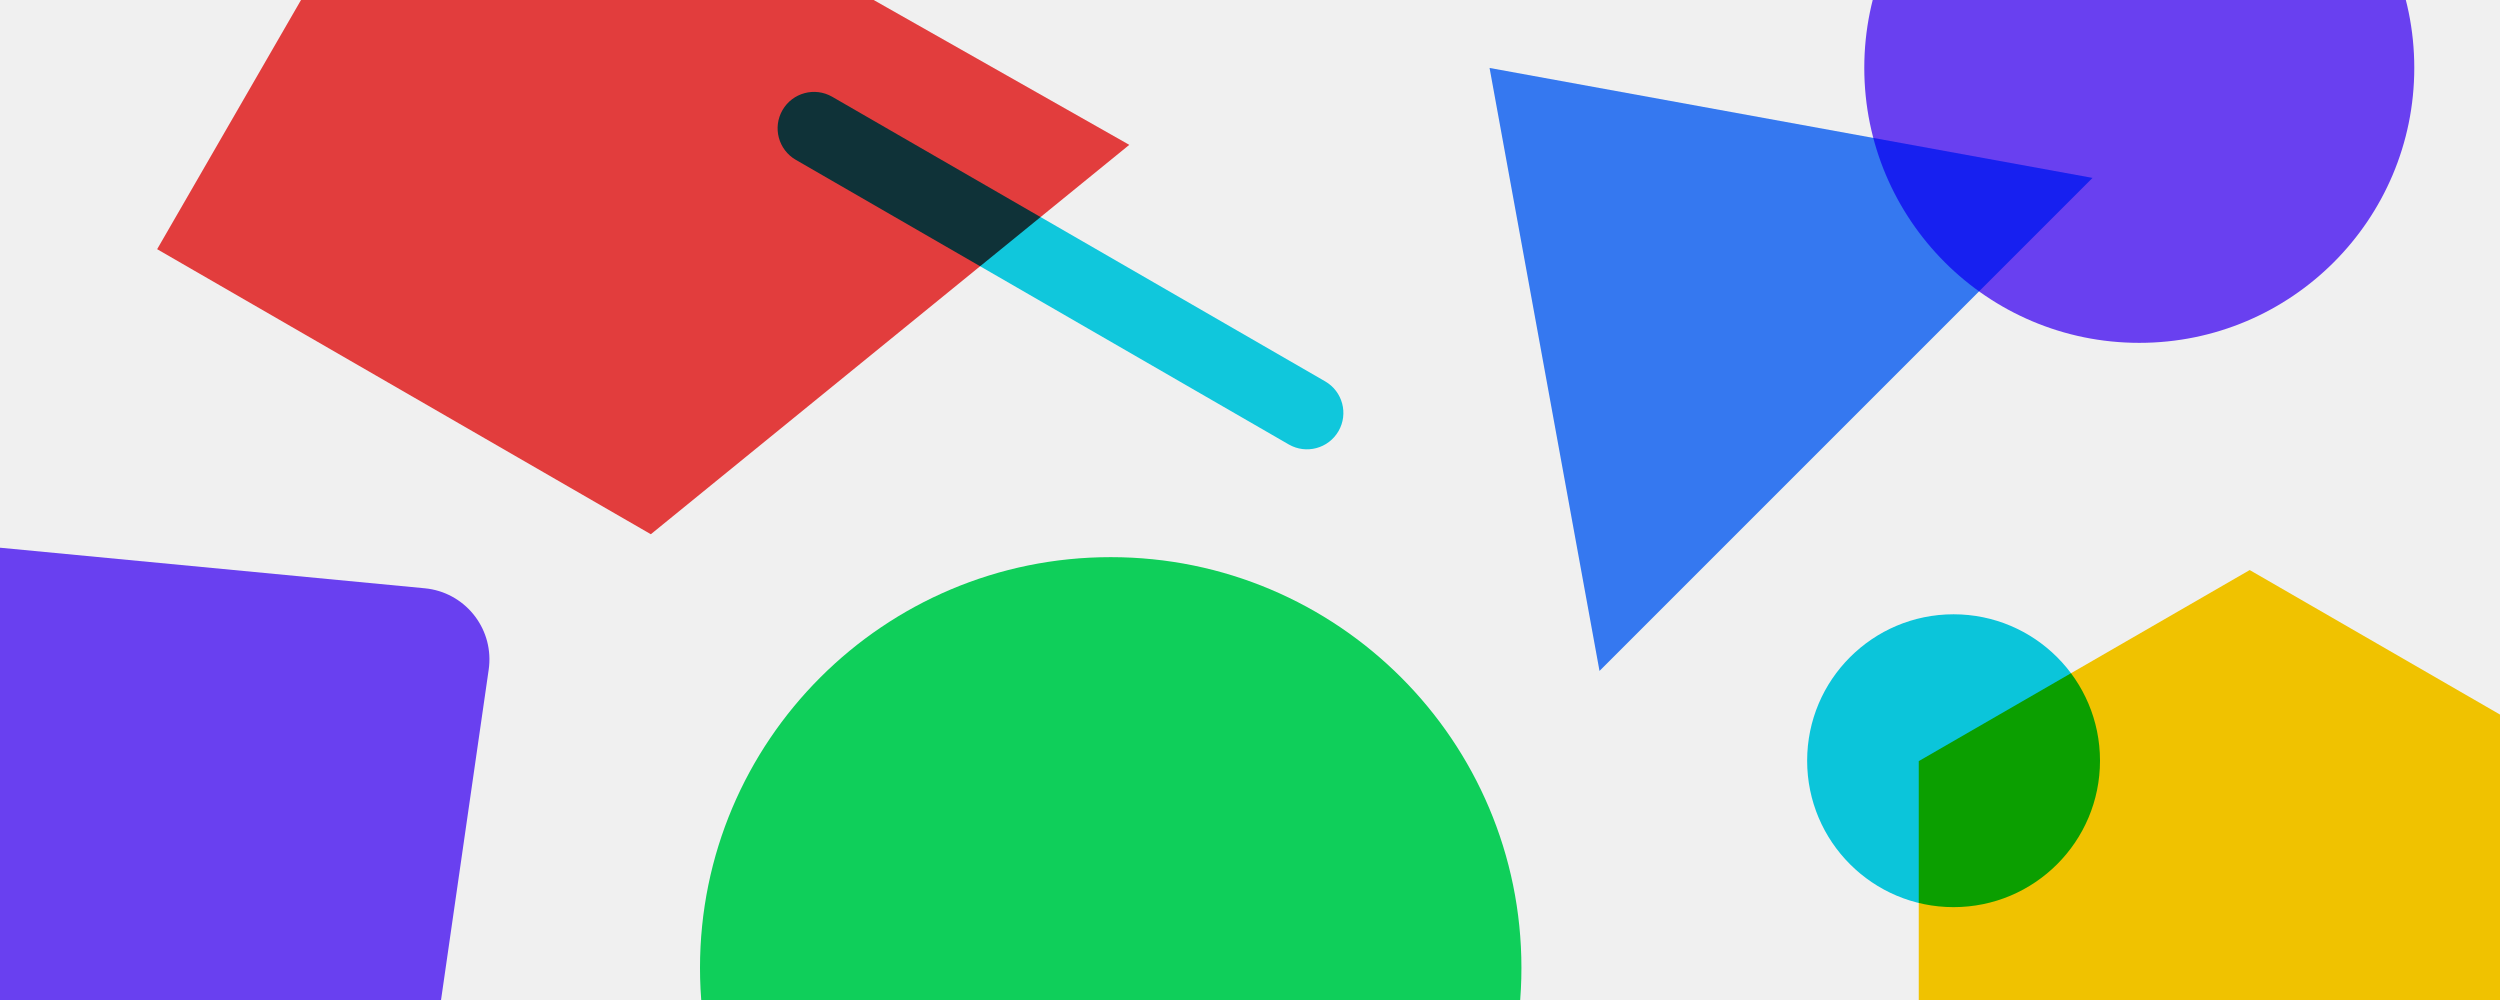
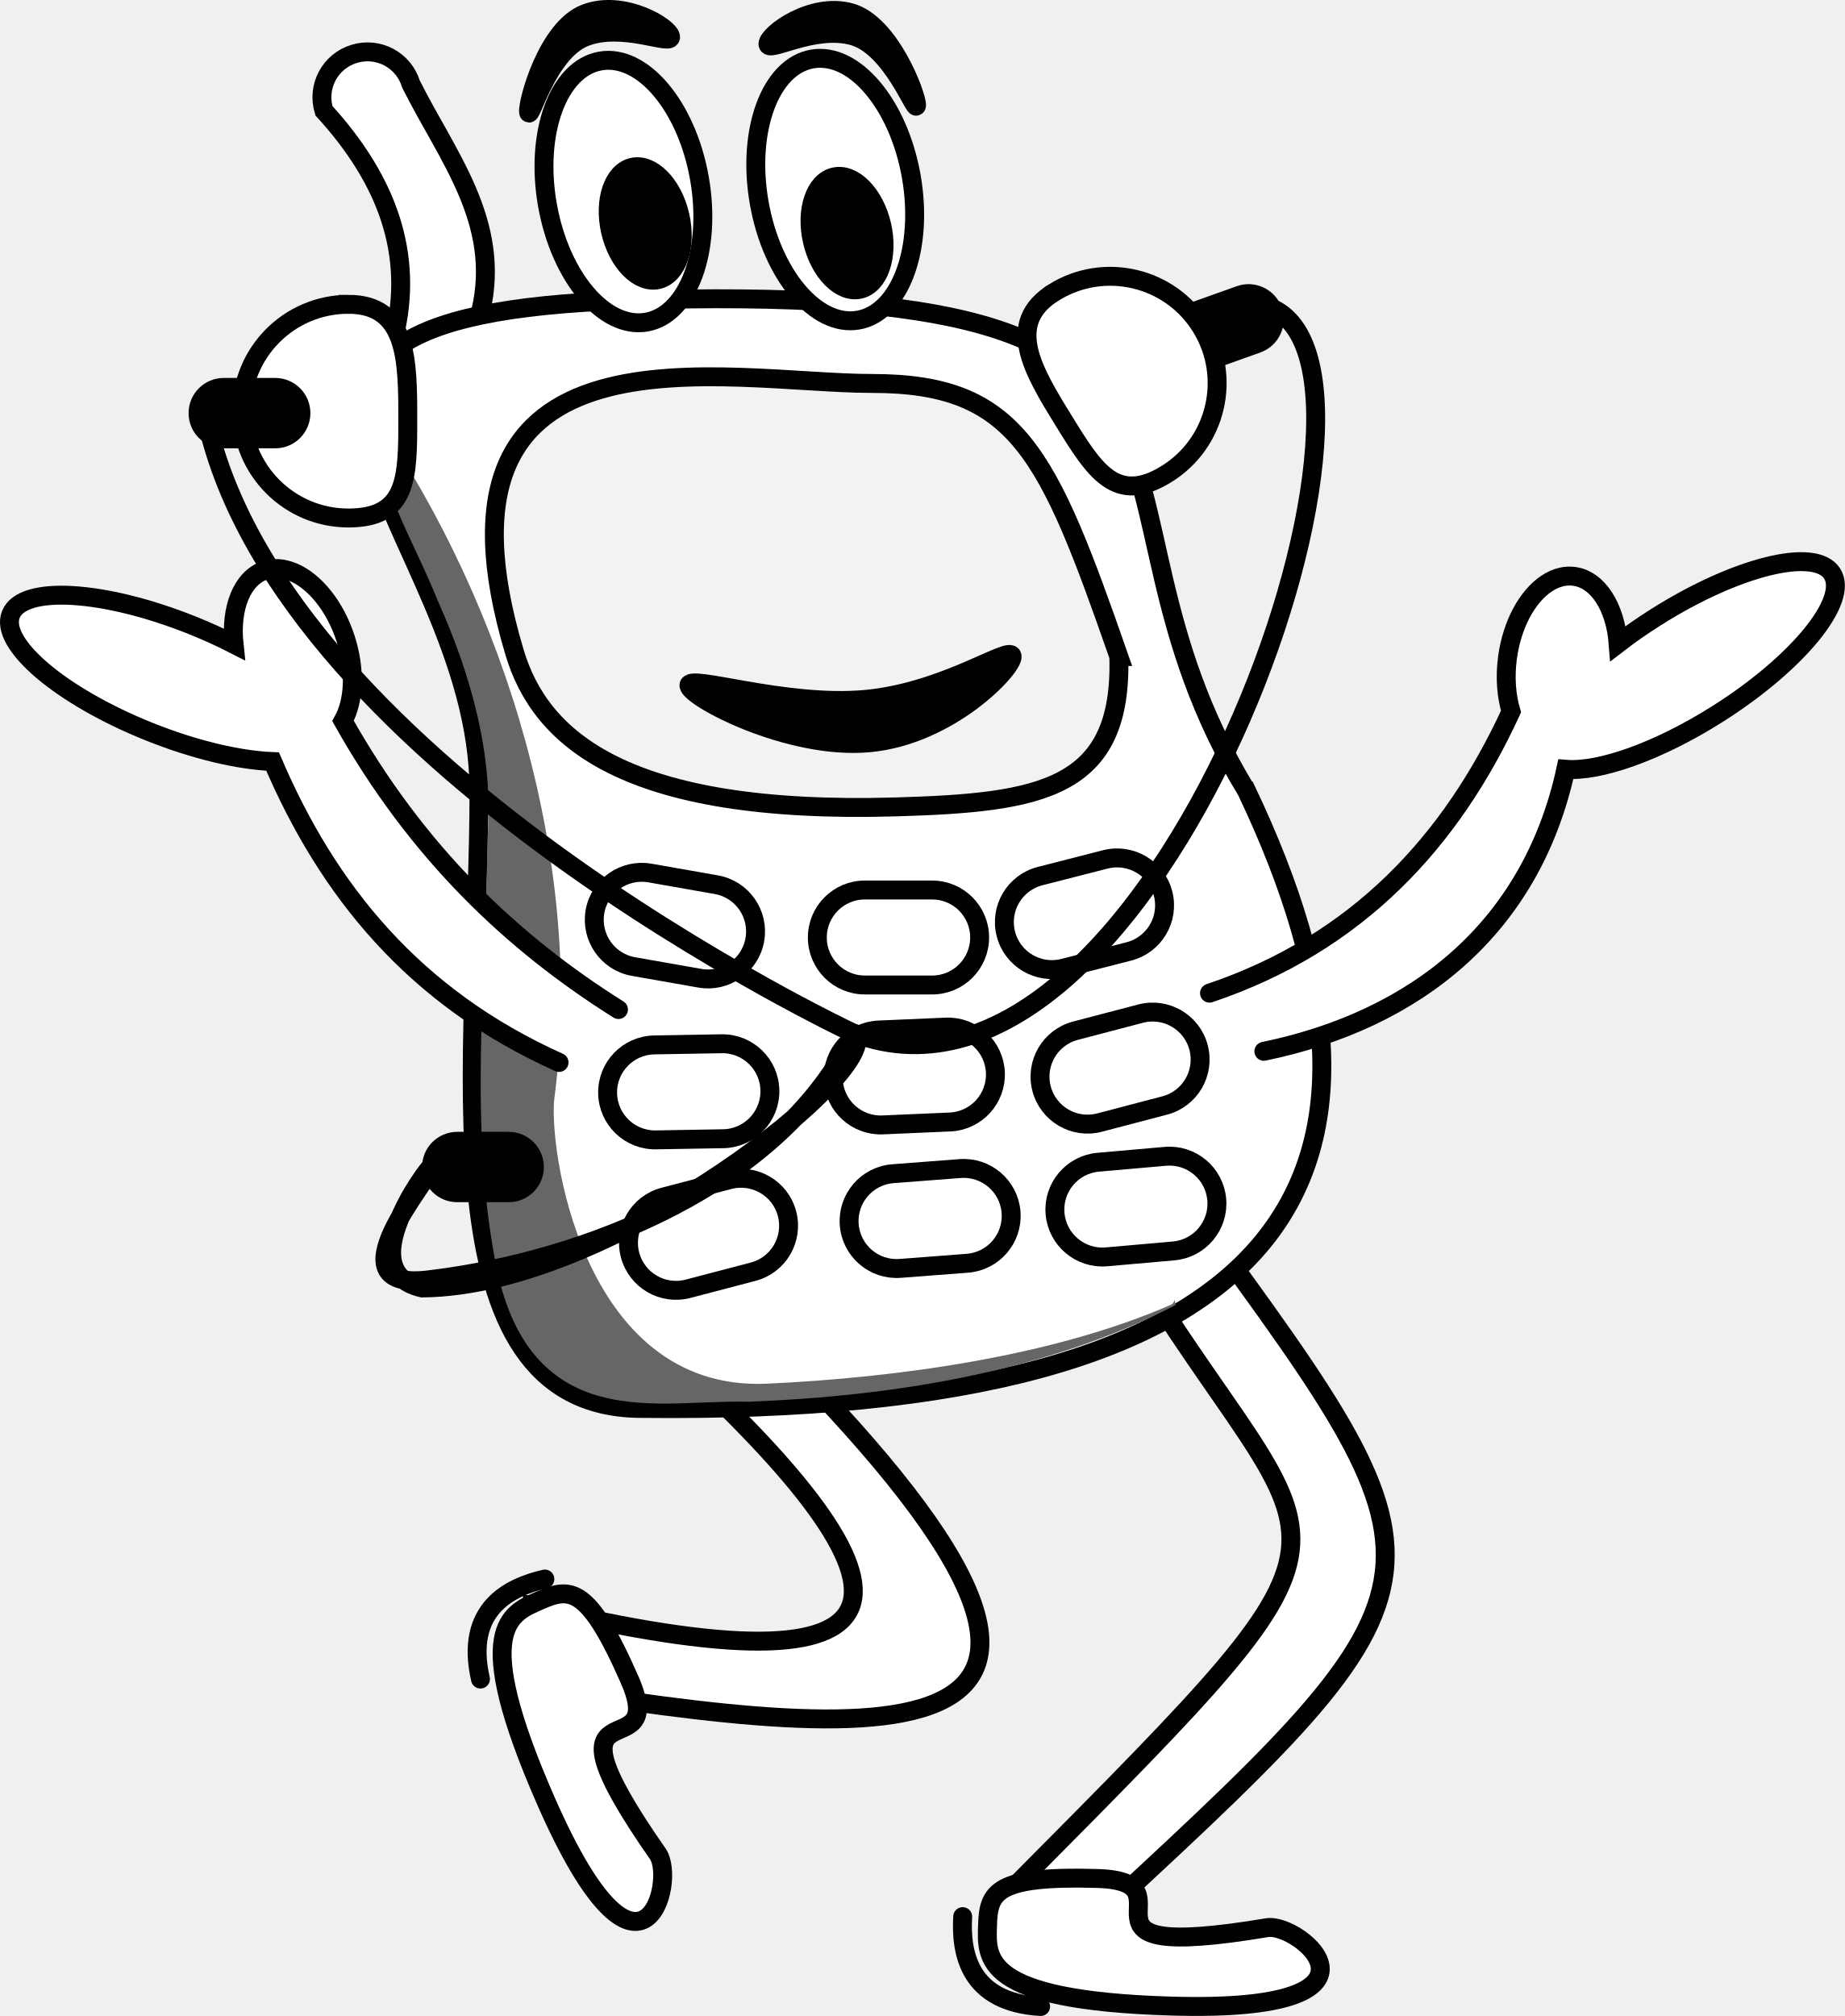
- <svg xmlns="http://www.w3.org/2000/svg" width="350" height="140" style="background:#f6f7f9">
-   <g fill="none" fill-rule="evenodd">
-     <path fill="#F04141" style="mix-blend-mode:multiply" d="M61.905-34.23l96.194 54.51-66.982 54.512L22 34.887z" />
-     <circle fill="#10DC60" style="mix-blend-mode:multiply" cx="155.5" cy="135.5" r="57.5" />
-     <path fill="#3880FF" style="mix-blend-mode:multiply" d="M208.538 9.513l84.417 15.392L223.93 93.93z" />
-     <path fill="#FFCE00" style="mix-blend-mode:multiply" d="M268.625 106.557l46.332-26.75 46.332 26.75v53.5l-46.332 26.75-46.332-26.75z" />
-     <circle fill="#7044FF" style="mix-blend-mode:multiply" cx="299.5" cy="9.5" r="38.5" />
-     <rect fill="#11D3EA" style="mix-blend-mode:multiply" transform="rotate(-60 148.47 37.886)" x="143.372" y="-7.056" width="10.196" height="89.884" rx="5.098" />
-     <path d="M-25.389 74.253l84.86 8.107c5.498.525 9.53 5.407 9.004 10.905a10 10 0 0 1-.057.477l-12.36 85.671a10.002 10.002 0 0 1-11.634 8.42l-86.351-15.226c-5.44-.959-9.07-6.145-8.112-11.584l13.851-78.551a10 10 0 0 1 10.799-8.219z" fill="#7044FF" style="mix-blend-mode:multiply" />
-     <circle fill="#0CD1E8" style="mix-blend-mode:multiply" cx="273.5" cy="106.5" r="20.5" />
+ <svg xmlns="http://www.w3.org/2000/svg" id="svg2" viewBox="0 0 466.73 510.01" version="1.1">
+   <g id="layer1" transform="translate(-326.22 -144.33)">
+     <g id="g4465" transform="matrix(.66309 0 0 .66309 316.41 77.043)">
+       <path id="rect2846" d="m149.87 122.04c-9.193 2.83-14.311 12.501-11.48 21.694 23.956 26.207 34.649 54.749 26.658 86.582 2.83 9.193 12.501 14.311 21.694 11.48 9.193-2.83 14.326-12.506 11.496-21.699 7.963-34.048-13.017-59.186-26.658-86.582-2.83-9.193-12.517-14.306-21.71-11.475z" fill-rule="evenodd" stroke="#010002" stroke-linecap="round" stroke-width="7.219" fill="#fff" />
+       <path id="rect3721-1" d="m295.42 600.51-24.688 17.702c100.66 92.096 99.781 132.62-52.975 95.993l-1.602 30.335c140.77 22.859 263.82 34.633 79.265-144.03z" fill-rule="evenodd" stroke="#010002" stroke-linecap="round" stroke-width="7.219" fill="#fff" />
+       <path id="rect3721" d="m472.05 566.22-27.512 12.897c75.446 124.59 105.61 92.657-41.416 240.83l21.31 21.64c149.14-137.67 149.65-135.73 47.62-275.37z" fill-rule="evenodd" stroke="#010002" stroke-linecap="round" stroke-width="7.219" fill="#fff" />
+       <path id="path2816" d="m490.45 403.28c69.451 146.19 20.31 238.55-231.76 235.53-82.962-0.994-61.147-134.63-61.147-235.53s-128.99-181.23 56.618-187.22c255.02-8.223 163.81 68.203 236.28 187.22z" fill-rule="evenodd" stroke="#010002" stroke-linecap="round" stroke-width="7.219" fill="#fff" />
+       <path id="path2822-7" d="m-1428.6 288.08c0 52.862-24.944 95.714-55.714 95.714s-55.714-42.853-55.714-95.714c0-52.862 24.944-95.714 55.714-95.714s55.714 42.853 55.714 95.714z" fill-rule="evenodd" transform="matrix(.52035 -.092051 .092051 .52035 1079.3 -112.74)" stroke="#010002" stroke-linecap="round" stroke-width="13.661" fill="#fff" />
+       <path id="path2822" d="m-1428.6 288.08c0 52.862-24.944 95.714-55.714 95.714s-55.714-42.853-55.714-95.714c0-52.862 24.944-95.714 55.714-95.714s55.714 42.853 55.714 95.714z" fill-rule="evenodd" transform="matrix(.52035 -.092051 .092051 .52035 998.49 -111.98)" stroke="#010002" stroke-linecap="round" stroke-width="13.661" fill="#fff" />
+       <path id="rect3721-4" d="m496.99 502.57c58.347-12.067 102.05-47.245 115.21-107.6 12.721 1.062 35.088-6.706 57.78-21.037 30.668-19.369 50.304-43.373 43.847-53.596-6.456-10.223-36.549-2.787-67.216 16.582-5.154 3.255-9.992 6.626-14.45 10.054-1.046-13.74-7.603-24.397-16.815-25.612-1.582-0.209-3.16-0.129-4.713 0.214-1.997 0.442-3.943 1.318-5.807 2.566-7.29 4.88-13.202 15.499-14.899 28.374-0.98 7.434-0.405 14.501 1.366 20.419-22.645 49.248-58.4 88.437-115.04 107.45" fill-rule="evenodd" stroke="#010002" stroke-linecap="round" stroke-width="7.219" fill="#fff" />
+       <rect id="rect3965-3-1-9" ry="18.118" fill-rule="evenodd" transform="rotate(-14.69)" height="36.235" width="61.922" stroke="#010002" stroke-linecap="round" y="607.86" x="99.687" stroke-width="7.219" fill="#fff" />
+       <rect id="rect3965-4-47" ry="18.118" fill-rule="evenodd" transform="rotate(-2.4838)" height="36.235" width="61.922" stroke="#010002" stroke-linecap="round" y="509.15" x="310.14" stroke-width="7.219" fill="#fff" />
+       <rect id="rect3965" ry="18.118" fill-rule="evenodd" transform="rotate(9.9757)" height="36.235" width="61.922" stroke="#010002" stroke-linecap="round" y="382.46" x="315.97" stroke-width="7.219" fill="#fff" />
+       <path id="path2819" d="m441.65 351.95c1.51 50.795-29.768 55.762-85.062 57.373-103.63 3.02-135.63-26.137-145.45-58.883-39.255-130.82 81.078-102.67 136.4-102.67 55.317 0 66.944 26.205 94.121 104.18z" fill-rule="evenodd" stroke="#010002" stroke-linecap="round" stroke-width="7.219" fill="#f2f2f2" />
+       <path id="path2816-2" d="m157.33 257.87c-0.05 26.373 15.135 49.254 24.592 73.04 12.695 28.327 21.369 59.151 18.846 90.492-0.546 55.031-7.409 111.04 3.781 165.34 4.682 20.835 14.386 39.151 35.978 46.496 19.146 6.368 39.938 2.547 59.843 3.025 54.866-2.118 113.8-11.288 163.02-36.94-1.541-4.999 0.748-1.113-1.951-0.004-45.49 19.854-105.24 27.82-154.32 30.072-70.986 2.92-83.529-92.291-80.699-109.87 11.221-87.917-17.884-185.43-68.592-259.41-0.254-0.697-0.427-1.813-0.5-2.25v-0z" style="block-progression:tb;color:#000000;text-transform:none;text-indent:0" fill="#666" fill-rule="evenodd" />
+       <path id="path2849" d="m344.83 368.32c-30.727 2.78-67.597-9.856-67.184-5.289 0.413 4.567 37.954 24.614 68.681 21.834 30.727-2.78 55.038-28.423 54.624-32.99-0.413-4.567-25.395 13.665-56.121 16.445z" fill-rule="evenodd" stroke="#010002" stroke-linecap="round" stroke-width="7.219" />
+       <path id="path2852" d="m-1320 345.4c0 22.979-11.513 41.607-25.714 41.607-14.202 0-25.714-18.628-25.714-41.607s11.513-41.607 25.714-41.607c14.202 0 25.714 18.628 25.714 41.607z" fill-rule="evenodd" transform="matrix(.51503 -.11826 .11826 .51503 913.2 -150.31)" stroke="#010002" stroke-linecap="round" stroke-width="13.661" />
+       <path id="path2852-6" d="m-1320 345.4c0 22.979-11.513 41.607-25.714 41.607-14.202 0-25.714-18.628-25.714-41.607s11.513-41.607 25.714-41.607c14.202 0 25.714 18.628 25.714 41.607z" fill-rule="evenodd" transform="matrix(.51503 -.11826 .11826 .51503 990.2 -146.63)" stroke="#010002" stroke-linecap="round" stroke-width="13.661" />
+       <path id="path2876" d="m147.72 217.57c-22.514 0-40.755 18.258-40.755 40.772s18.242 40.755 40.755 40.755c22.514 0 22.654-15.222 22.654-37.736s-0.14-43.792-22.654-43.792z" fill-rule="evenodd" stroke="#010002" stroke-linecap="round" stroke-width="7.219" fill="#fff" />
+       <rect id="rect3675-8" ry="9.814" fill-rule="evenodd" transform="rotate(-19.647)" height="19.628" width="39.255" stroke="#010002" stroke-linecap="round" y="365.63" x="358.03" stroke-width="7.219" />
+       <path id="path2876-7" d="m417 212.96c19.162-11.82 44.273-5.857 56.092 13.304 11.82 19.162 5.871 44.264-13.29 56.084-19.162 11.82-27.273-1.062-39.092-20.223-11.82-19.162-22.871-37.345-3.71-49.164z" fill-rule="evenodd" stroke="#010002" stroke-linecap="round" stroke-width="7.219" fill="#fff" />
+       <rect id="rect3965-4" fill-rule="evenodd" ry="18.118" height="36.235" width="61.922" stroke="#010002" stroke-linecap="round" y="441.03" x="326.63" stroke-width="7.219" fill="#fff" />
+       <rect id="rect3675" fill-rule="evenodd" ry="9.814" height="19.628" width="39.255" stroke="#010002" stroke-linecap="round" y="249.28" x="90.353" stroke-width="7.219" />
+       <rect id="rect3675-8-5" fill-rule="evenodd" ry="9.814" height="19.628" width="39.255" stroke="#010002" stroke-linecap="round" y="536.9" x="179.43" stroke-width="7.219" />
+       <path id="path3754-8" d="m254.98 742.26c-15.748-35.888-22.693-35.24-34.146-30.214-11.454 5.026-26.859 10.205 2.235 76.509 36.375 82.894 49.865 30.492 42.712 20.232-48.526-69.6 4.947-30.639-10.8-66.526z" fill-rule="evenodd" stroke="#010002" stroke-linecap="round" stroke-width="7.219" fill="#fff" />
+       <path id="rect3721-4-8" d="m250.76 486.63c-40.612-25.536-76.84-59.841-105.09-110.1 4.211-7.571 4.87-19.408 0.958-31.475-4.005-12.353-11.746-21.723-19.8-25.2-2.288-0.988-4.609-1.497-6.87-1.47-1.357 0.016-2.695 0.222-3.996 0.644-8.84 2.866-13.338 14.536-11.873 28.238-5.007-2.563-10.376-5-16.035-7.266-33.673-13.484-64.615-15.336-69.109-4.112-4.495 11.224 19.17 31.268 52.843 44.752 17.533 7.021 34.31 10.875 47.014 11.378 20.986 49.077 53.787 89.884 109.29 114.8" fill-rule="evenodd" stroke="#010002" stroke-linecap="round" stroke-width="7.219" fill="#fff" />
+       <path id="path3894" d="m238.07 106.67c-14.504 5.591-22.114 33.858-21.609 37.593 0.505 3.735 7.108-23.098 21.612-28.689s33.069 3.635 32.564-0.101c-0.505-3.735-18.063-14.394-32.567-8.803z" fill-rule="evenodd" stroke="#010002" stroke-linecap="round" stroke-width="7.219" />
+       <path id="path3894-3" d="m339.36 106.3c14.975 4.17 25.267 31.574 25.123 35.341-0.144 3.766-9.296-22.307-24.271-26.478-14.975-4.17-32.566 6.797-32.422 3.031 0.144-3.766 16.595-16.064 31.57-11.894z" fill-rule="evenodd" stroke="#010002" stroke-linecap="round" stroke-width="7.219" />
+       <path id="path3754-8-4" d="m433.5 818.15c-39.174-1.16-41.566 5.393-41.936 17.895-0.37 12.502-2.296 28.64 70.078 30.783 90.484 2.679 48.926-31.976 36.59-29.913-83.684 13.999-25.559-17.606-64.732-18.765z" fill-rule="evenodd" stroke="#010002" stroke-linecap="round" stroke-width="7.219" fill="#fff" />
+       <rect id="rect3965-4-4" ry="18.118" fill-rule="evenodd" transform="rotate(-14.357)" height="36.235" width="61.922" stroke="#010002" stroke-linecap="round" y="524.18" x="272.6" stroke-width="7.219" fill="#fff" />
+       <rect id="rect3965-4-47-6" ry="18.118" fill-rule="evenodd" transform="rotate(-4.3717)" height="36.235" width="61.922" stroke="#010002" stroke-linecap="round" y="574.76" x="294.46" stroke-width="7.219" fill="#fff" />
+       <rect id="rect3965-3" ry="18.118" fill-rule="evenodd" transform="rotate(-.98662)" height="36.235" width="61.922" stroke="#010002" stroke-linecap="round" y="504.61" x="237.65" stroke-width="7.219" fill="#fff" />
+       <rect id="rect3965-3-1" ry="18.118" fill-rule="evenodd" transform="rotate(-14.69)" height="36.235" width="61.922" stroke="#010002" stroke-linecap="round" y="586.34" x="267.65" stroke-width="7.219" fill="#fff" />
+       <rect id="rect3965-3-1-7" ry="18.118" fill-rule="evenodd" transform="matrix(.99614 -.087757 -.087757 -.99614 0 0)" height="36.235" width="61.922" stroke="#010002" stroke-linecap="round" y="-617.09" x="366.18" stroke-width="7.219" fill="#fff" />
+       <path id="path2901" d="m92.273 255.06c23.347 135.39 248.33 240.7 248.33 240.7 12.752 12.21-91.431 96.561-164.74 97.096-30.283-6.815 8.798-53.844 2.277-44.621 3.104 0.491-39.672 47.303 1.491 41.356 58.611-7.18 132.97-36.087 161.09-93.859 114.43 43.343 218.64-254.18 158.39-277.07" stroke="#000" stroke-width="7.219" fill="none" />
+       <path id="path4136" d="m222.67 703.91c-13.411 3.073-30.712 11.334-24.566 38.155" stroke="#010002" stroke-linecap="round" stroke-width="7.219" fill="none" />
+       <path id="path4136-6" d="m382.09 832.71c-0.815 13.734 2.256 32.659 29.725 34.289" stroke="#010002" stroke-linecap="round" stroke-width="7.219" fill="none" />
+     </g>
  </g>
</svg>
